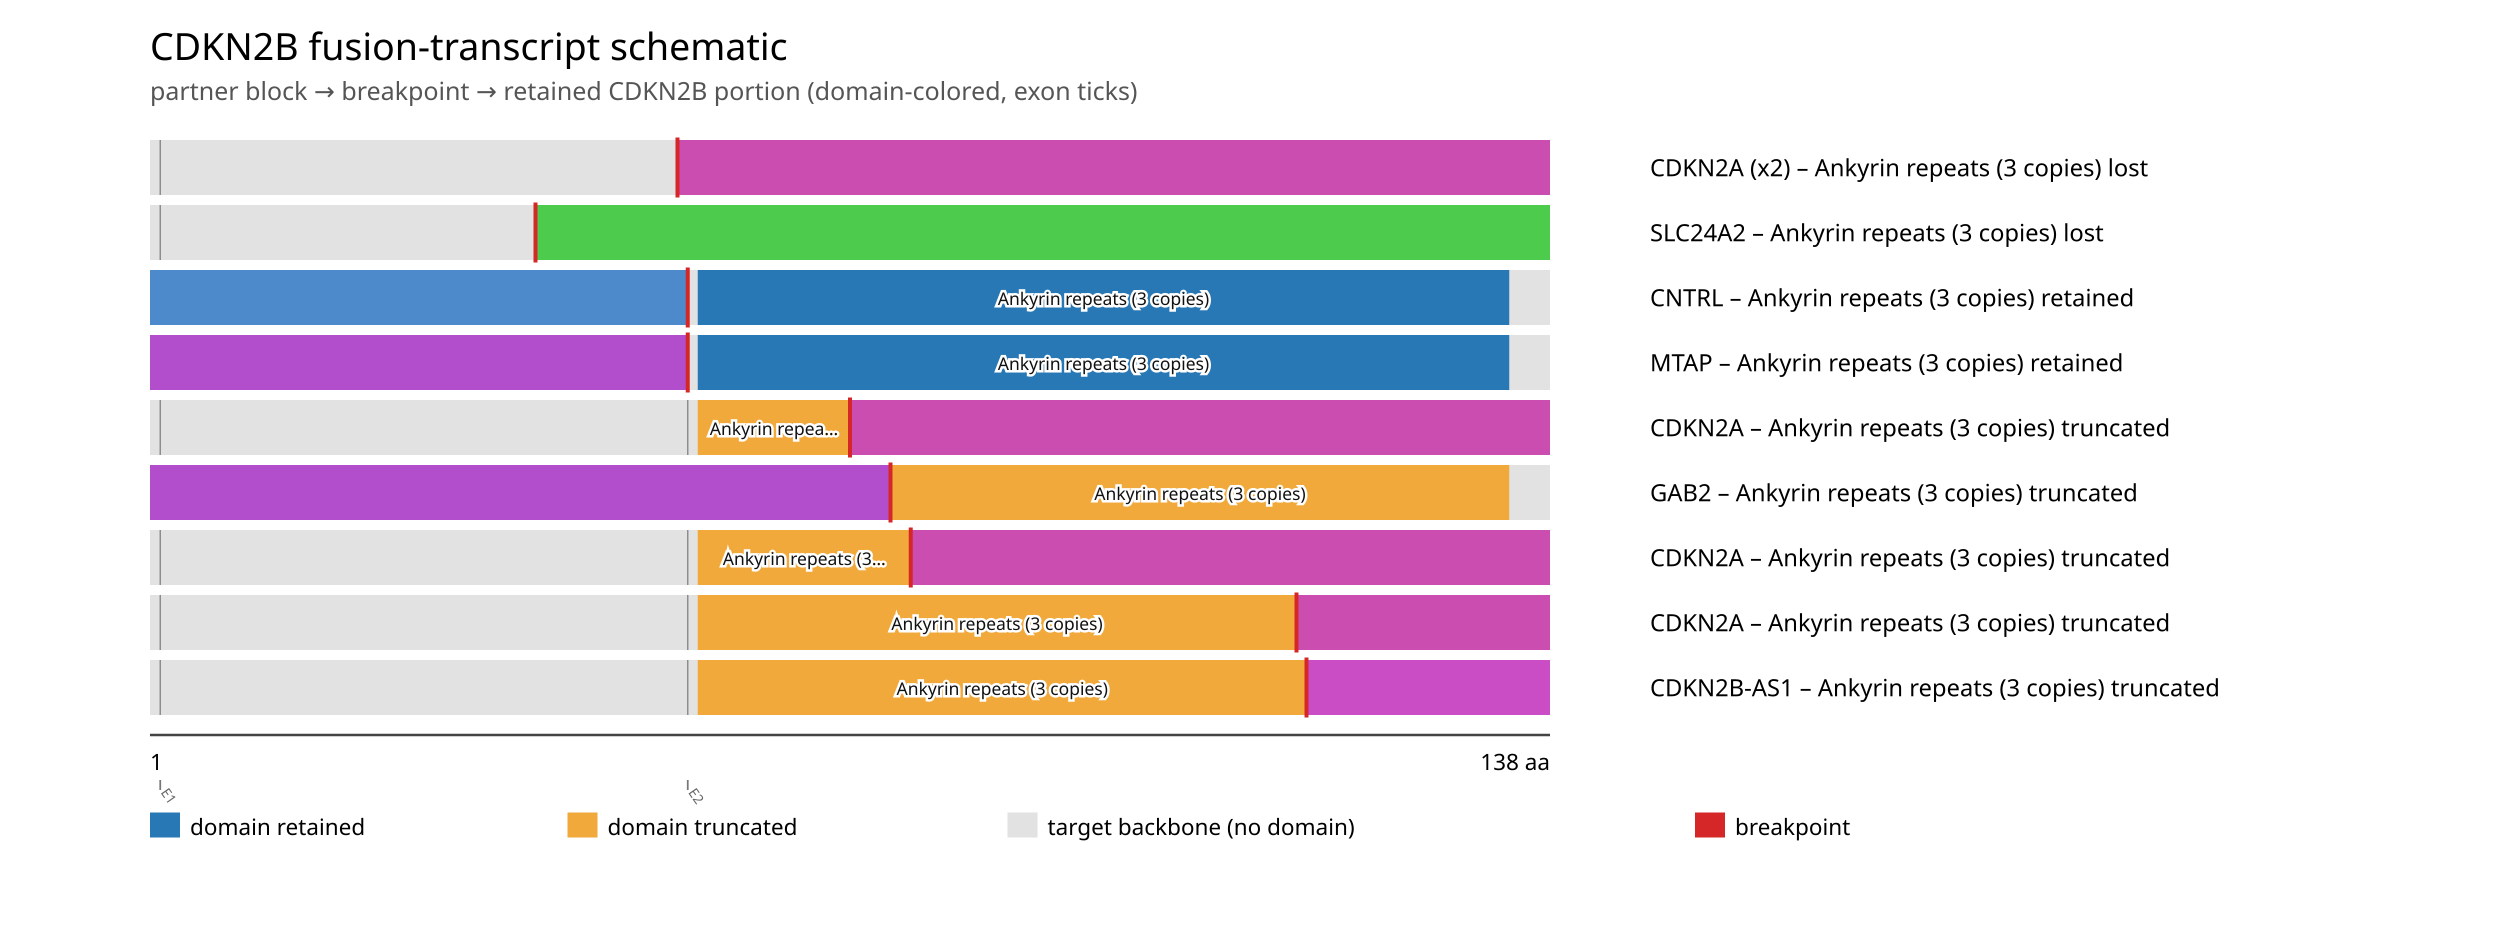
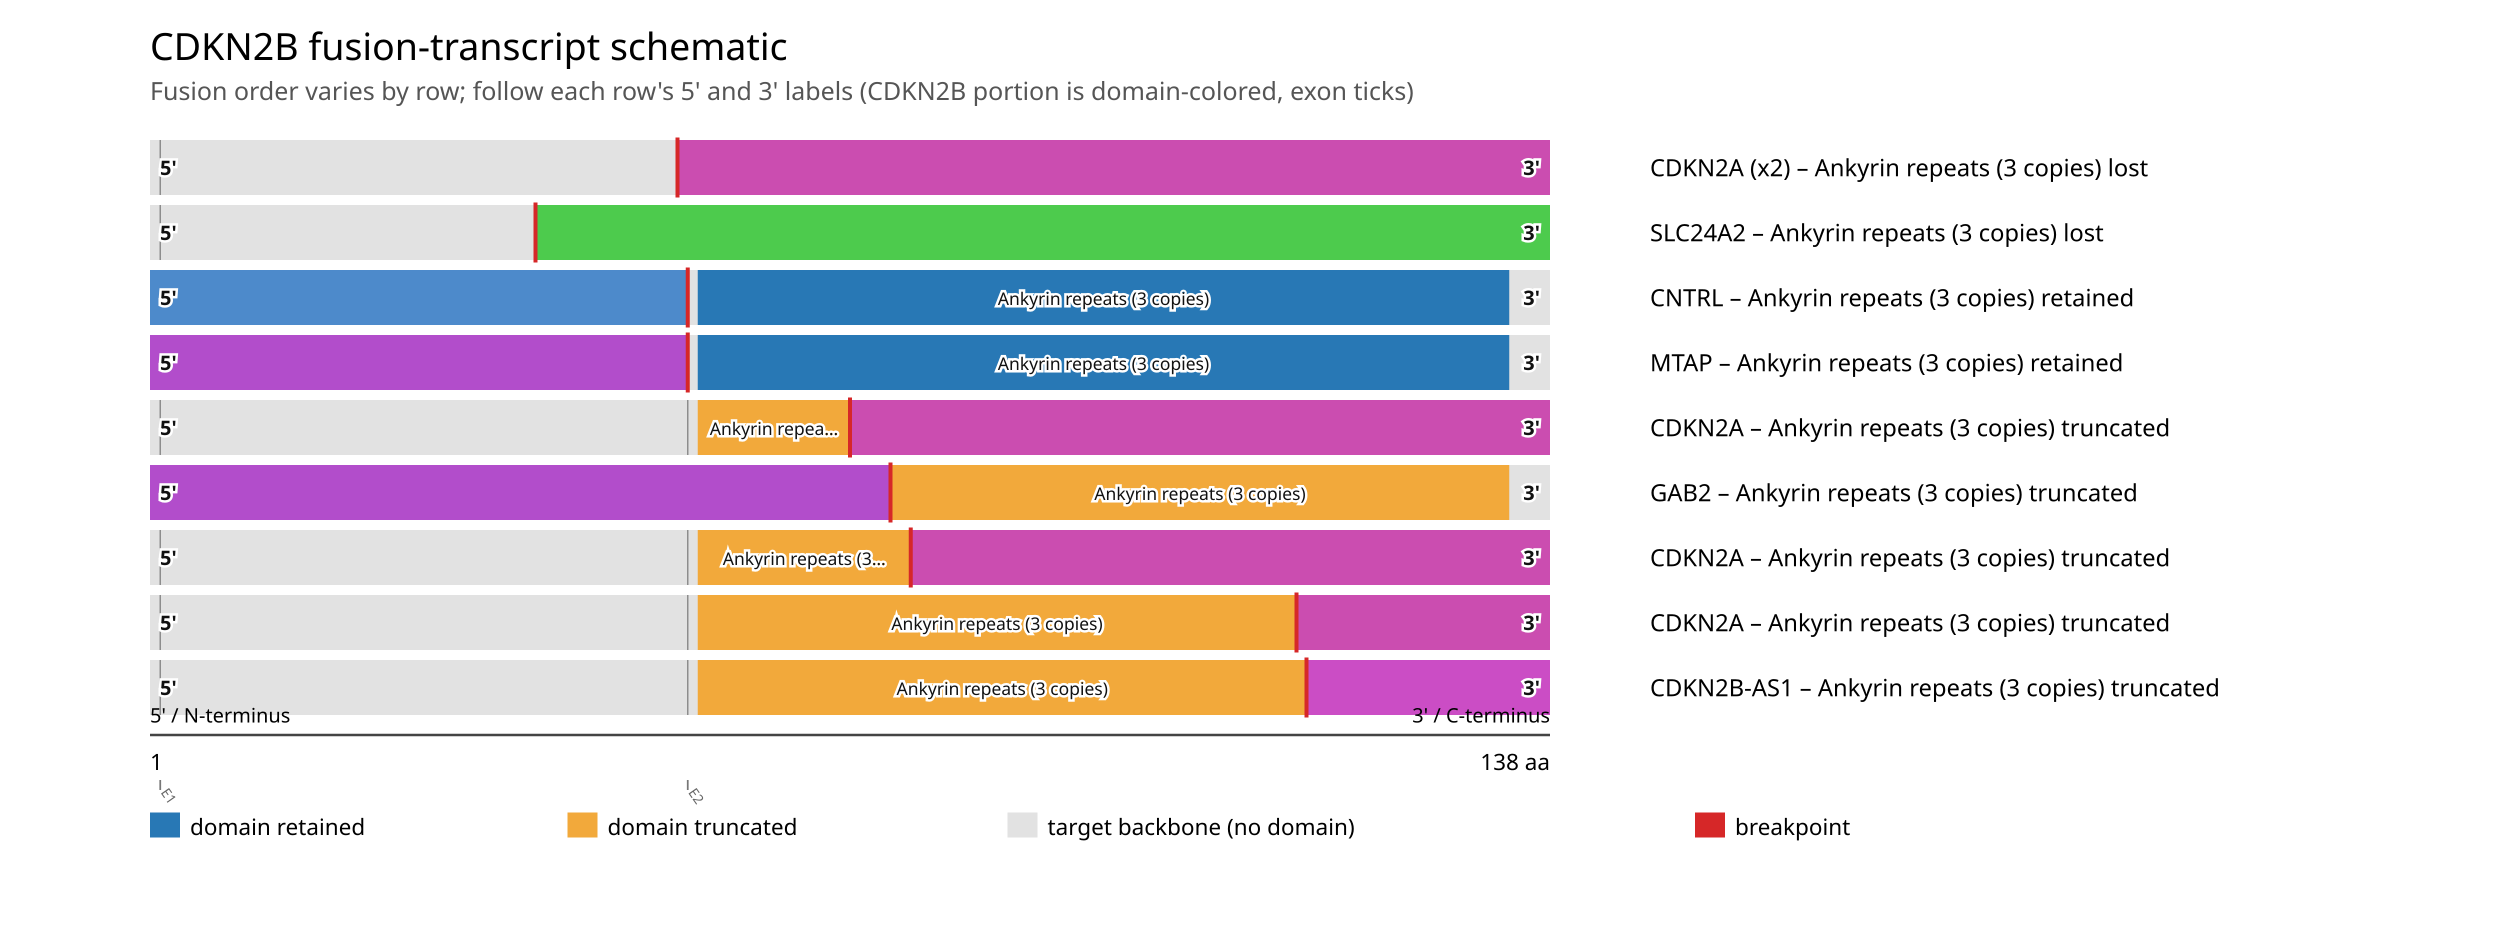
<svg xmlns="http://www.w3.org/2000/svg" width="1000" height="380" viewBox="0 0 1000 380">
  <rect width="1000" height="380" fill="white" />
  <text x="60" y="24" font-family="sans-serif" font-size="15">CDKN2B fusion-transcript schematic</text>
-   <text x="60" y="40" font-family="sans-serif" font-size="10" fill="#555">partner block → breakpoint → retained CDKN2B portion (domain-colored, exon ticks)</text>
+   <text x="60" y="40" font-family="sans-serif" font-size="10" fill="#555">Fusion order varies by row; follow each row's 5' and 3' labels (CDKN2B portion is domain-colored, exon ticks)</text>
  <rect x="271.0" y="56.0" width="349.0" height="22" fill="#cb4db0" />
  <rect x="60.0" y="56.0" width="211.0" height="22" fill="#e2e2e2" />
  <line x1="64.1" y1="56.0" x2="64.1" y2="78.0" stroke="#555555" stroke-width="0.6" opacity="0.6" />
  <line x1="271.0" y1="55.0" x2="271.0" y2="79.0" stroke="#d62728" stroke-width="1.6" />
+   <text x="64.0" y="70.0" font-family="sans-serif" font-size="8" font-weight="bold" text-anchor="start" fill="#111111" stroke="white" stroke-width="2" paint-order="stroke" data-fusion-end="5-prime" data-block="target">5'</text>
+   <text x="616.0" y="70.0" font-family="sans-serif" font-size="8" font-weight="bold" text-anchor="end" fill="#111111" stroke="white" stroke-width="2" paint-order="stroke" data-fusion-end="3-prime" data-block="partner">3'</text>
  <text x="660" y="70.5" font-family="sans-serif" font-size="9.5">CDKN2A (x2) – Ankyrin repeats (3 copies) lost</text>
  <rect x="214.2" y="82.0" width="405.8" height="22" fill="#4dcb4d" />
  <rect x="60.0" y="82.0" width="154.2" height="22" fill="#e2e2e2" />
  <line x1="64.1" y1="82.0" x2="64.1" y2="104.0" stroke="#555555" stroke-width="0.6" opacity="0.6" />
  <line x1="214.2" y1="81.0" x2="214.2" y2="105.0" stroke="#d62728" stroke-width="1.6" />
+   <text x="64.0" y="96.0" font-family="sans-serif" font-size="8" font-weight="bold" text-anchor="start" fill="#111111" stroke="white" stroke-width="2" paint-order="stroke" data-fusion-end="5-prime" data-block="target">5'</text>
+   <text x="616.0" y="96.0" font-family="sans-serif" font-size="8" font-weight="bold" text-anchor="end" fill="#111111" stroke="white" stroke-width="2" paint-order="stroke" data-fusion-end="3-prime" data-block="partner">3'</text>
  <text x="660" y="96.5" font-family="sans-serif" font-size="9.5">SLC24A2 – Ankyrin repeats (3 copies) lost</text>
  <rect x="60.0" y="108.0" width="215.1" height="22" fill="#4d8acb" />
  <rect x="275.1" y="108.0" width="344.9" height="22" fill="#e2e2e2" />
  <rect x="279.1" y="108.0" width="324.6" height="22" fill="#2878b5" />
  <text x="441.4" y="122.0" font-family="sans-serif" font-size="7" text-anchor="middle" fill="#111111" stroke="white" stroke-width="2" paint-order="stroke">Ankyrin repeats (3 copies)</text>
  <line x1="275.1" y1="107.0" x2="275.1" y2="131.0" stroke="#d62728" stroke-width="1.6" />
+   <text x="64.0" y="122.0" font-family="sans-serif" font-size="8" font-weight="bold" text-anchor="start" fill="#111111" stroke="white" stroke-width="2" paint-order="stroke" data-fusion-end="5-prime" data-block="partner">5'</text>
+   <text x="616.0" y="122.0" font-family="sans-serif" font-size="8" font-weight="bold" text-anchor="end" fill="#111111" stroke="white" stroke-width="2" paint-order="stroke" data-fusion-end="3-prime" data-block="target">3'</text>
  <text x="660" y="122.5" font-family="sans-serif" font-size="9.5">CNTRL – Ankyrin repeats (3 copies) retained</text>
  <rect x="60.0" y="134.0" width="215.1" height="22" fill="#b24dcb" />
  <rect x="275.1" y="134.0" width="344.9" height="22" fill="#e2e2e2" />
  <rect x="279.1" y="134.0" width="324.6" height="22" fill="#2878b5" />
  <text x="441.4" y="148.0" font-family="sans-serif" font-size="7" text-anchor="middle" fill="#111111" stroke="white" stroke-width="2" paint-order="stroke">Ankyrin repeats (3 copies)</text>
  <line x1="275.1" y1="133.0" x2="275.1" y2="157.0" stroke="#d62728" stroke-width="1.6" />
+   <text x="64.0" y="148.0" font-family="sans-serif" font-size="8" font-weight="bold" text-anchor="start" fill="#111111" stroke="white" stroke-width="2" paint-order="stroke" data-fusion-end="5-prime" data-block="partner">5'</text>
+   <text x="616.0" y="148.0" font-family="sans-serif" font-size="8" font-weight="bold" text-anchor="end" fill="#111111" stroke="white" stroke-width="2" paint-order="stroke" data-fusion-end="3-prime" data-block="target">3'</text>
  <text x="660" y="148.5" font-family="sans-serif" font-size="9.5">MTAP – Ankyrin repeats (3 copies) retained</text>
  <rect x="340.0" y="160.0" width="280.0" height="22" fill="#cb4db0" />
  <rect x="60.0" y="160.0" width="280.0" height="22" fill="#e2e2e2" />
  <rect x="279.1" y="160.0" width="60.9" height="22" fill="#f2a93b" />
  <text x="309.6" y="174.0" font-family="sans-serif" font-size="7" text-anchor="middle" fill="#111111" stroke="white" stroke-width="2" paint-order="stroke">Ankyrin repea…</text>
  <line x1="64.1" y1="160.0" x2="64.1" y2="182.0" stroke="#555555" stroke-width="0.6" opacity="0.6" />
  <line x1="275.1" y1="160.0" x2="275.1" y2="182.0" stroke="#555555" stroke-width="0.6" opacity="0.6" />
  <line x1="340.0" y1="159.0" x2="340.0" y2="183.0" stroke="#d62728" stroke-width="1.6" />
+   <text x="64.0" y="174.0" font-family="sans-serif" font-size="8" font-weight="bold" text-anchor="start" fill="#111111" stroke="white" stroke-width="2" paint-order="stroke" data-fusion-end="5-prime" data-block="target">5'</text>
+   <text x="616.0" y="174.0" font-family="sans-serif" font-size="8" font-weight="bold" text-anchor="end" fill="#111111" stroke="white" stroke-width="2" paint-order="stroke" data-fusion-end="3-prime" data-block="partner">3'</text>
  <text x="660" y="174.5" font-family="sans-serif" font-size="9.5">CDKN2A – Ankyrin repeats (3 copies) truncated</text>
  <rect x="60.0" y="186.0" width="296.2" height="22" fill="#b24dcb" />
  <rect x="356.2" y="186.0" width="263.8" height="22" fill="#e2e2e2" />
  <rect x="356.2" y="186.0" width="247.5" height="22" fill="#f2a93b" />
  <text x="480.0" y="200.0" font-family="sans-serif" font-size="7" text-anchor="middle" fill="#111111" stroke="white" stroke-width="2" paint-order="stroke">Ankyrin repeats (3 copies)</text>
  <line x1="356.2" y1="185.0" x2="356.2" y2="209.0" stroke="#d62728" stroke-width="1.6" />
+   <text x="64.0" y="200.0" font-family="sans-serif" font-size="8" font-weight="bold" text-anchor="start" fill="#111111" stroke="white" stroke-width="2" paint-order="stroke" data-fusion-end="5-prime" data-block="partner">5'</text>
+   <text x="616.0" y="200.0" font-family="sans-serif" font-size="8" font-weight="bold" text-anchor="end" fill="#111111" stroke="white" stroke-width="2" paint-order="stroke" data-fusion-end="3-prime" data-block="target">3'</text>
  <text x="660" y="200.5" font-family="sans-serif" font-size="9.5">GAB2 – Ankyrin repeats (3 copies) truncated</text>
  <rect x="364.3" y="212.0" width="255.7" height="22" fill="#cb4db0" />
  <rect x="60.0" y="212.0" width="304.3" height="22" fill="#e2e2e2" />
  <rect x="279.1" y="212.0" width="85.2" height="22" fill="#f2a93b" />
  <text x="321.7" y="226.0" font-family="sans-serif" font-size="7" text-anchor="middle" fill="#111111" stroke="white" stroke-width="2" paint-order="stroke">Ankyrin repeats (3…</text>
  <line x1="64.1" y1="212.0" x2="64.1" y2="234.0" stroke="#555555" stroke-width="0.6" opacity="0.6" />
  <line x1="275.1" y1="212.0" x2="275.1" y2="234.0" stroke="#555555" stroke-width="0.6" opacity="0.6" />
  <line x1="364.3" y1="211.0" x2="364.3" y2="235.0" stroke="#d62728" stroke-width="1.6" />
+   <text x="64.0" y="226.0" font-family="sans-serif" font-size="8" font-weight="bold" text-anchor="start" fill="#111111" stroke="white" stroke-width="2" paint-order="stroke" data-fusion-end="5-prime" data-block="target">5'</text>
+   <text x="616.0" y="226.0" font-family="sans-serif" font-size="8" font-weight="bold" text-anchor="end" fill="#111111" stroke="white" stroke-width="2" paint-order="stroke" data-fusion-end="3-prime" data-block="partner">3'</text>
  <text x="660" y="226.5" font-family="sans-serif" font-size="9.5">CDKN2A – Ankyrin repeats (3 copies) truncated</text>
  <rect x="518.6" y="238.0" width="101.4" height="22" fill="#cb4db0" />
  <rect x="60.0" y="238.0" width="458.6" height="22" fill="#e2e2e2" />
  <rect x="279.1" y="238.0" width="239.4" height="22" fill="#f2a93b" />
  <text x="398.8" y="252.0" font-family="sans-serif" font-size="7" text-anchor="middle" fill="#111111" stroke="white" stroke-width="2" paint-order="stroke">Ankyrin repeats (3 copies)</text>
  <line x1="64.1" y1="238.0" x2="64.1" y2="260.0" stroke="#555555" stroke-width="0.6" opacity="0.6" />
  <line x1="275.1" y1="238.0" x2="275.1" y2="260.0" stroke="#555555" stroke-width="0.6" opacity="0.6" />
  <line x1="518.6" y1="237.0" x2="518.6" y2="261.0" stroke="#d62728" stroke-width="1.6" />
+   <text x="64.0" y="252.0" font-family="sans-serif" font-size="8" font-weight="bold" text-anchor="start" fill="#111111" stroke="white" stroke-width="2" paint-order="stroke" data-fusion-end="5-prime" data-block="target">5'</text>
+   <text x="616.0" y="252.0" font-family="sans-serif" font-size="8" font-weight="bold" text-anchor="end" fill="#111111" stroke="white" stroke-width="2" paint-order="stroke" data-fusion-end="3-prime" data-block="partner">3'</text>
  <text x="660" y="252.5" font-family="sans-serif" font-size="9.5">CDKN2A – Ankyrin repeats (3 copies) truncated</text>
  <rect x="522.6" y="264.0" width="97.4" height="22" fill="#cb4dc5" />
  <rect x="60.0" y="264.0" width="462.6" height="22" fill="#e2e2e2" />
  <rect x="279.1" y="264.0" width="243.5" height="22" fill="#f2a93b" />
  <text x="400.9" y="278.0" font-family="sans-serif" font-size="7" text-anchor="middle" fill="#111111" stroke="white" stroke-width="2" paint-order="stroke">Ankyrin repeats (3 copies)</text>
  <line x1="64.1" y1="264.0" x2="64.1" y2="286.0" stroke="#555555" stroke-width="0.6" opacity="0.6" />
  <line x1="275.1" y1="264.0" x2="275.1" y2="286.0" stroke="#555555" stroke-width="0.6" opacity="0.6" />
  <line x1="522.6" y1="263.0" x2="522.6" y2="287.0" stroke="#d62728" stroke-width="1.6" />
+   <text x="64.0" y="278.0" font-family="sans-serif" font-size="8" font-weight="bold" text-anchor="start" fill="#111111" stroke="white" stroke-width="2" paint-order="stroke" data-fusion-end="5-prime" data-block="target">5'</text>
+   <text x="616.0" y="278.0" font-family="sans-serif" font-size="8" font-weight="bold" text-anchor="end" fill="#111111" stroke="white" stroke-width="2" paint-order="stroke" data-fusion-end="3-prime" data-block="partner">3'</text>
  <text x="660" y="278.5" font-family="sans-serif" font-size="9.5">CDKN2B-AS1 – Ankyrin repeats (3 copies) truncated</text>
  <line x1="60.0" y1="294.0" x2="620.0" y2="294.0" stroke="#444444" stroke-width="1" />
+   <text x="60.0" y="289.0" font-family="sans-serif" font-size="8" data-axis-end="5-prime" text-anchor="start">5' / N-terminus</text>
+   <text x="620.0" y="289.0" font-family="sans-serif" font-size="8" data-axis-end="3-prime" text-anchor="end">3' / C-terminus</text>
  <text x="60.0" y="308.0" font-family="sans-serif" font-size="9">1</text>
  <text x="620.0" y="308.0" font-family="sans-serif" font-size="9" text-anchor="end">138 aa</text>
  <line x1="64.1" y1="312.0" x2="64.1" y2="316.0" stroke="#777777" stroke-width="0.7" />
  <text x="64.1" y="317.0" font-family="sans-serif" font-size="5.5" fill="#666666" transform="rotate(55 64.1 317.0)">E1</text>
  <line x1="275.1" y1="312.0" x2="275.1" y2="316.0" stroke="#777777" stroke-width="0.7" />
  <text x="275.1" y="317.0" font-family="sans-serif" font-size="5.5" fill="#666666" transform="rotate(55 275.1 317.0)">E2</text>
  <rect x="60.0" y="325.0" width="12" height="10" fill="#2878b5" />
  <text x="76.0" y="334.0" font-family="sans-serif" font-size="9">domain retained</text>
  <rect x="227.0" y="325.0" width="12" height="10" fill="#f2a93b" />
  <text x="243.0" y="334.0" font-family="sans-serif" font-size="9">domain truncated</text>
  <rect x="403.0" y="325.0" width="12" height="10" fill="#e2e2e2" />
  <text x="419.0" y="334.0" font-family="sans-serif" font-size="9">target backbone (no domain)</text>
  <rect x="678.0" y="325.0" width="12" height="10" fill="#d62728" />
  <text x="694.0" y="334.0" font-family="sans-serif" font-size="9">breakpoint</text>
</svg>
